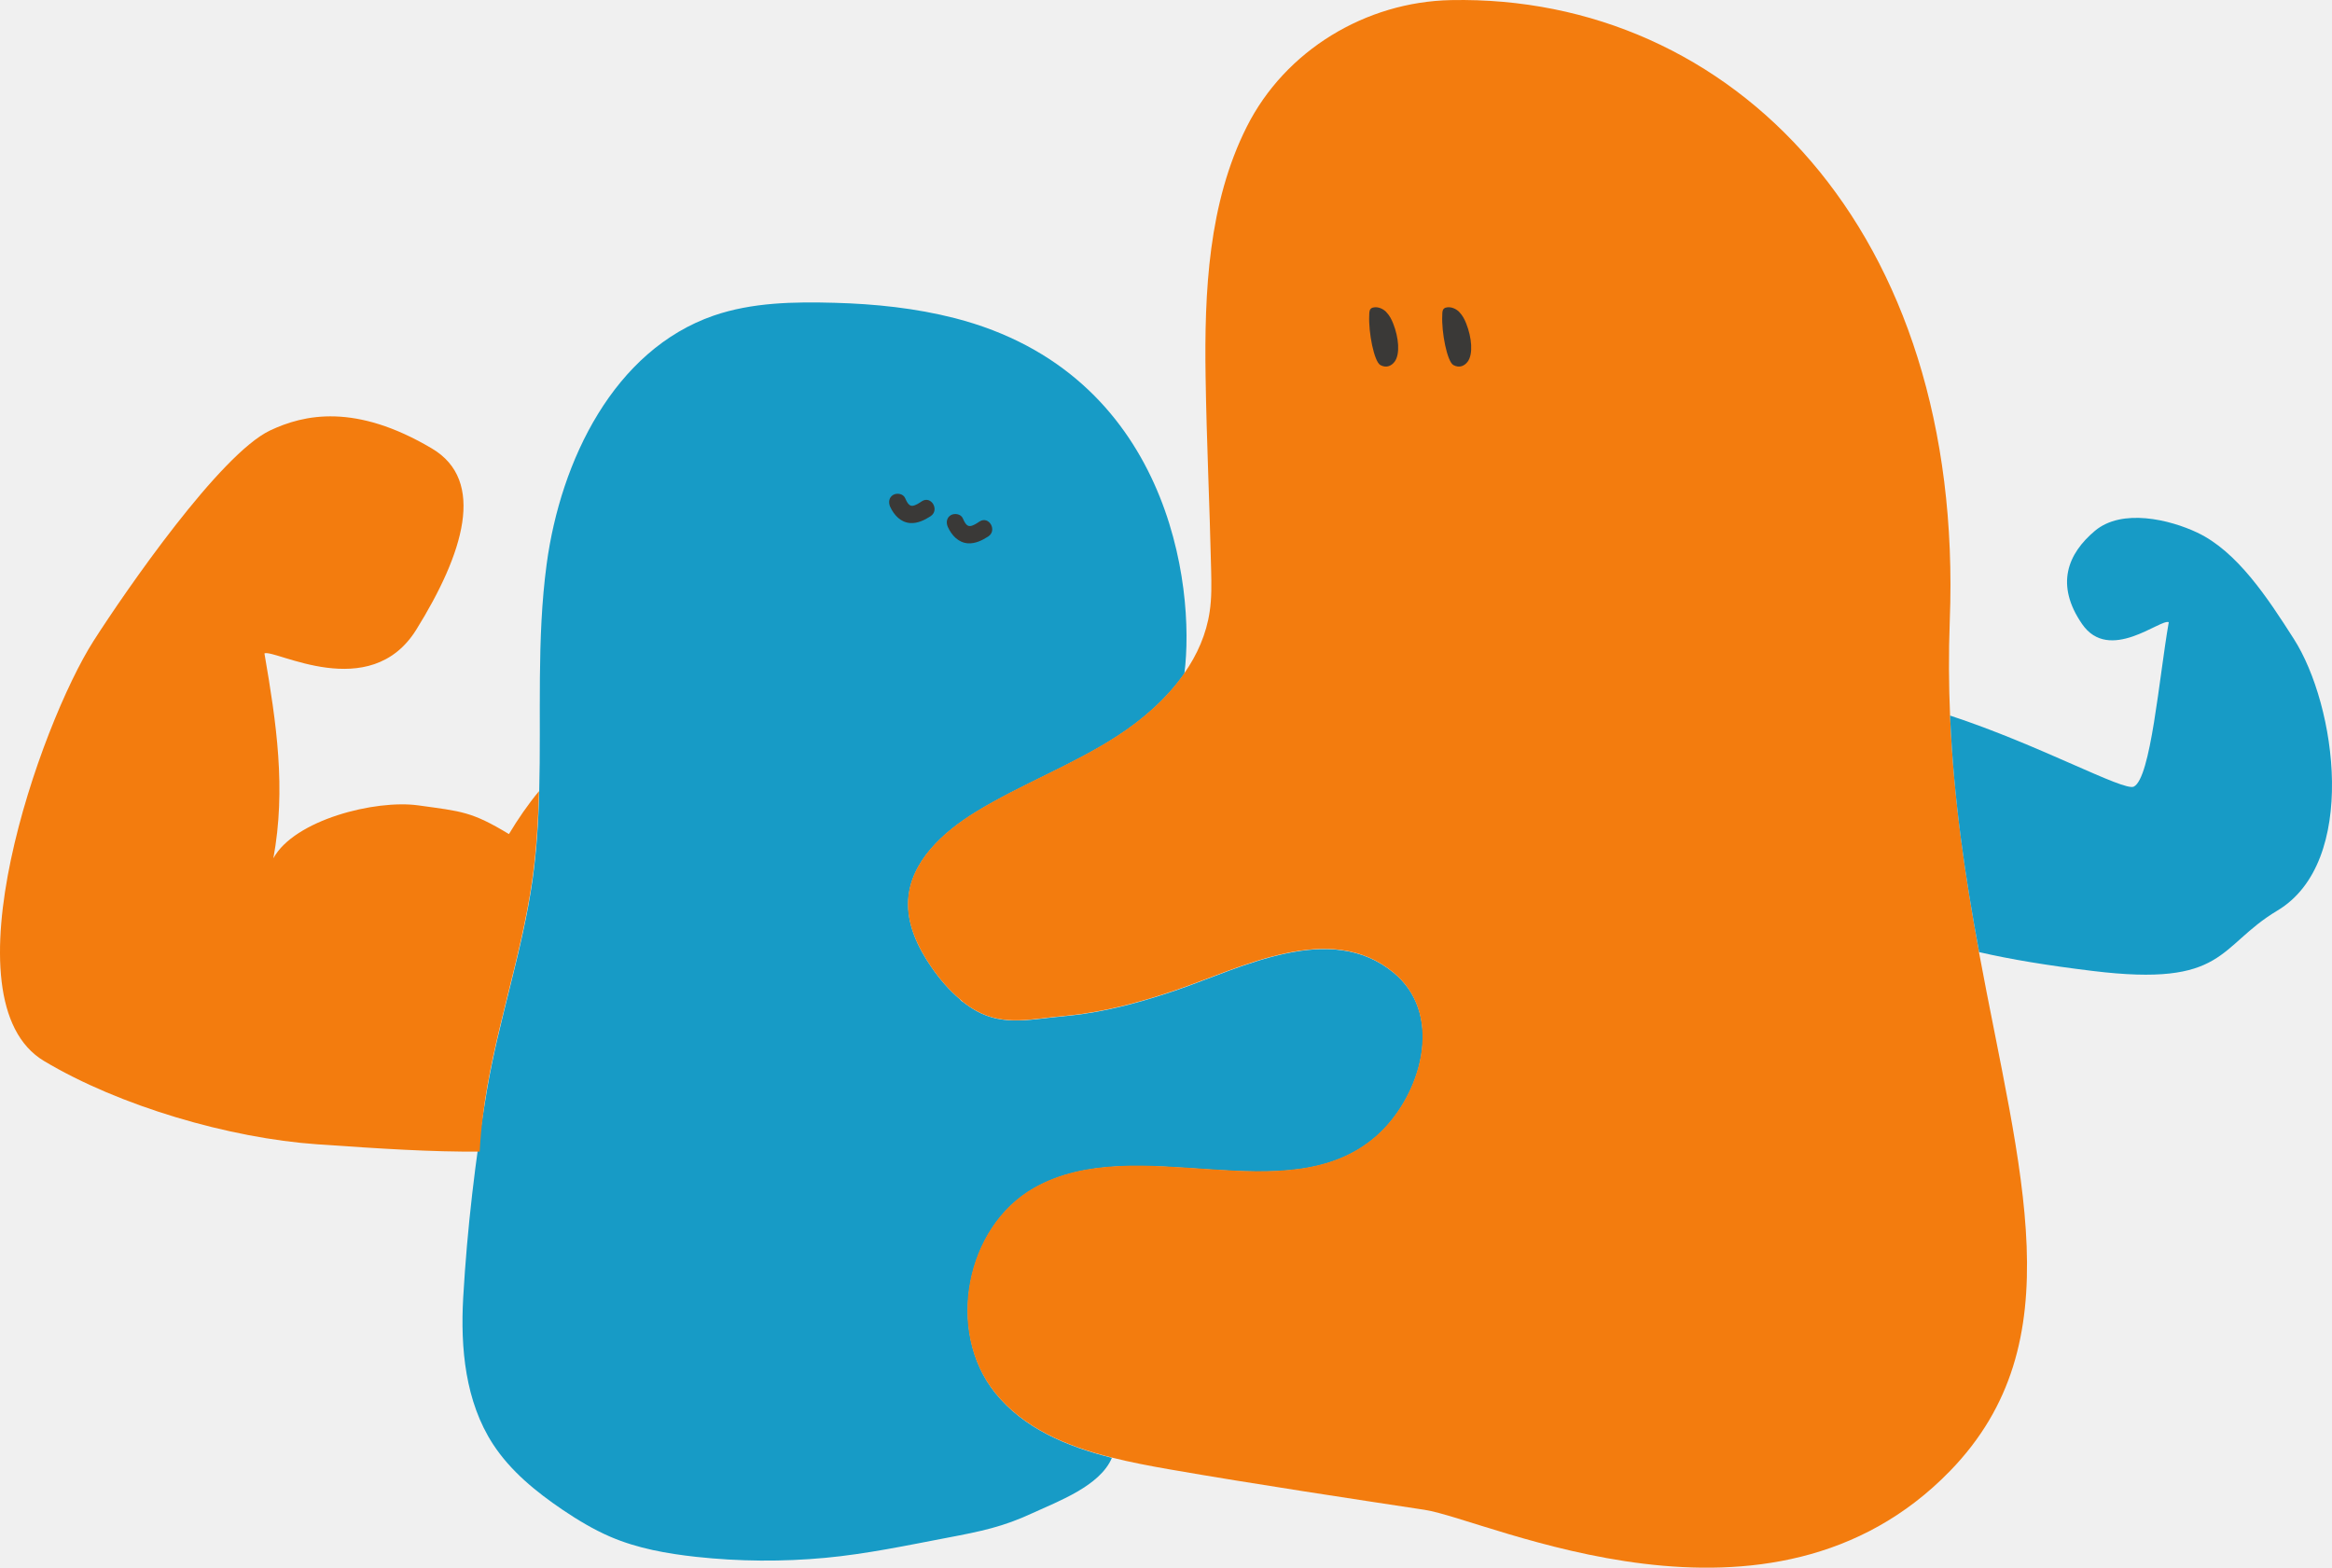
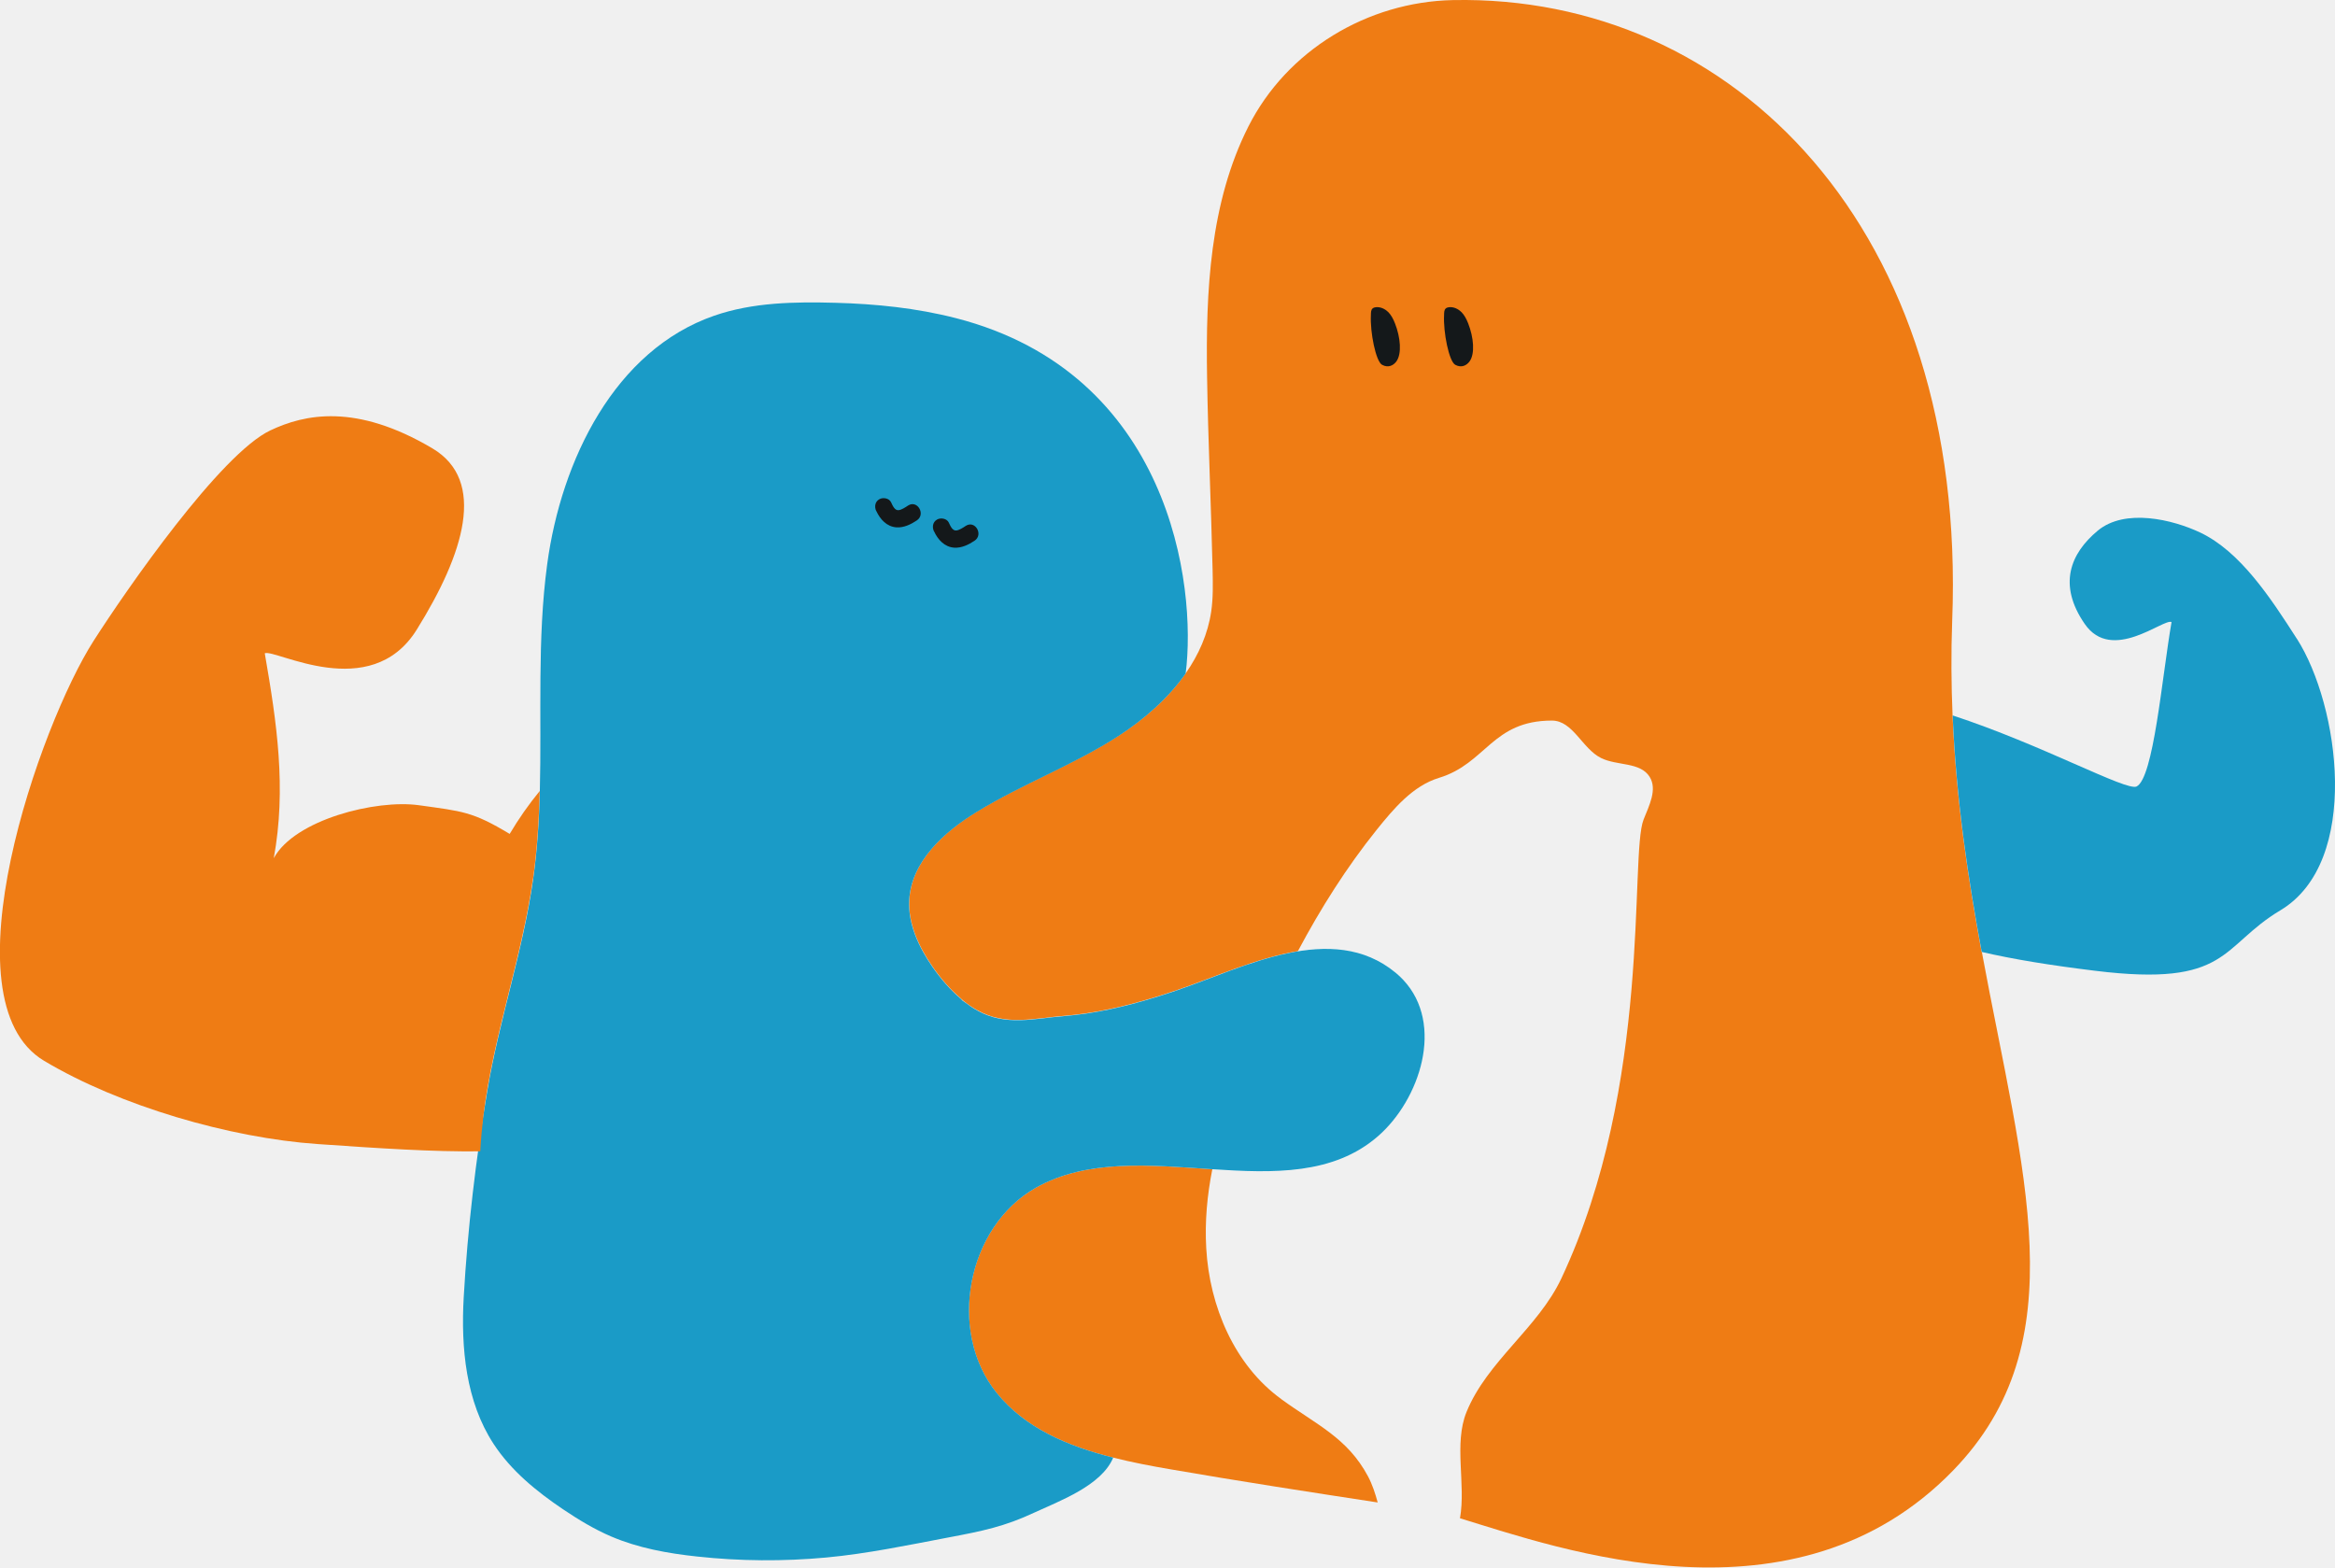
- <svg xmlns="http://www.w3.org/2000/svg" width="119" height="80" viewBox="0 0 119 80" fill="none">
-   <path d="M55.341 51.731C56.937 51.5 58.498 51.054 60.015 50.535C58.51 51.048 56.925 51.5 55.341 51.731Z" fill="#179BC6" />
-   <path d="M54.738 51.805C54.89 51.788 55.042 51.771 55.2 51.748C55.048 51.771 54.896 51.788 54.738 51.805Z" fill="#179BC6" />
-   <path d="M71.517 50.015C71.399 49.885 71.269 49.767 71.128 49.648C67.892 46.967 63.353 49.394 60.021 50.535C58.498 51.054 56.937 51.5 55.347 51.731C55.302 51.737 55.251 51.748 55.206 51.754C55.053 51.777 54.901 51.794 54.743 51.81C54.636 51.822 54.535 51.833 54.428 51.844C54.377 51.844 54.326 51.856 54.275 51.861C52.725 51.986 51.265 52.398 49.816 51.585C49.579 51.449 49.353 51.297 49.145 51.133C49.077 51.099 49.02 51.048 48.987 50.992C48.428 50.523 47.949 49.959 47.532 49.355C46.833 48.344 46.275 47.164 46.348 45.933C46.461 43.969 48.124 42.467 49.799 41.439C52.122 40.017 54.71 39.057 56.999 37.578C58.312 36.731 59.547 35.652 60.438 34.376C61.013 29.871 59.643 19.048 48.727 16.236C46.72 15.723 44.657 15.508 42.587 15.452C40.507 15.395 38.381 15.429 36.413 16.107C31.345 17.863 28.61 23.474 27.894 28.798C27.381 32.626 27.618 36.516 27.516 40.378C27.477 41.885 27.386 43.387 27.178 44.877C26.665 48.536 25.447 52.048 24.838 55.689C24.257 59.156 23.84 62.684 23.637 66.213C23.49 68.799 23.744 71.526 25.159 73.699C26.05 75.066 27.347 76.121 28.695 77.036C29.473 77.561 30.285 78.052 31.153 78.425C32.534 79.018 34.034 79.283 35.528 79.447C37.716 79.684 39.92 79.701 42.114 79.497C44.2 79.305 46.359 78.848 48.288 78.481C50.103 78.137 51.191 77.911 52.697 77.211C53.982 76.618 56.142 75.828 56.739 74.394C54.433 73.812 52.246 72.897 50.785 71.08C48.265 67.935 49.28 62.617 52.781 60.629C58.019 57.66 65.693 61.956 70.232 57.993C72.363 56.13 73.632 52.285 71.523 50.021L71.517 50.015Z" fill="#179BC6" />
-   <path d="M100.994 48.592C100.306 44.866 99.698 40.846 99.511 36.522C99.444 34.952 99.433 33.343 99.495 31.689C100.273 11.68 88.336 -0.277 74.049 0.005C69.696 0.09 65.586 2.568 63.624 6.464C61.662 10.359 61.453 14.882 61.521 19.24C61.571 22.515 61.729 25.789 61.803 29.075C61.819 29.786 61.836 30.503 61.729 31.209C61.56 32.361 61.092 33.417 60.427 34.365C59.536 35.641 58.301 36.719 56.987 37.566C54.698 39.045 52.11 40.005 49.787 41.428C48.113 42.456 46.455 43.963 46.337 45.922C46.263 47.147 46.827 48.327 47.521 49.343C47.938 49.947 48.417 50.512 48.975 50.981C49.032 51.026 49.077 51.077 49.133 51.122C49.348 51.291 49.568 51.444 49.804 51.573C51.253 52.392 52.714 51.974 54.264 51.85C54.315 51.85 54.366 51.839 54.416 51.833C54.523 51.822 54.625 51.81 54.732 51.799C54.884 51.782 55.037 51.765 55.194 51.743C55.24 51.737 55.29 51.731 55.335 51.72C56.92 51.489 58.504 51.037 60.01 50.523C63.347 49.383 67.881 46.955 71.117 49.637C71.258 49.755 71.388 49.88 71.506 50.004C73.62 52.268 72.352 56.113 70.215 57.976C65.676 61.939 58.002 57.643 52.764 60.612C49.263 62.6 48.242 67.918 50.768 71.063C52.229 72.881 54.416 73.795 56.722 74.377C57.687 74.62 58.673 74.806 59.638 74.975C63.979 75.732 69.437 76.55 72.696 77.047C75.949 77.544 90.315 84.55 99.523 75.049C105.871 68.494 103.075 59.867 100.983 48.575L100.994 48.592Z" fill="#F37C0E" />
-   <path d="M117.052 32.604C115.699 30.486 114.16 28.143 112.124 27.178C110.726 26.517 108.29 25.925 106.903 27.088C105.516 28.251 104.862 29.837 106.249 31.847C107.636 33.857 110.258 31.559 110.67 31.751C110.173 34.608 109.756 39.706 108.888 40.141C108.381 40.395 104.073 38.012 99.511 36.516C99.692 40.841 100.301 44.861 100.994 48.587C102.613 48.959 104.451 49.264 106.779 49.547C113.624 50.388 113.139 48.304 116.218 46.464C120.345 43.991 119.229 36.008 117.052 32.604Z" fill="#179BC6" />
-   <path d="M27.166 44.872C27.375 43.381 27.465 41.88 27.505 40.372C26.935 41.061 26.428 41.801 25.971 42.563C24.066 41.411 23.558 41.405 21.353 41.1C19.149 40.79 15.01 41.846 13.95 43.799C14.604 40.237 14.108 36.911 13.494 33.343C14.007 33.106 18.878 35.929 21.241 32.135C23.654 28.251 24.815 24.53 22.041 22.887C18.14 20.573 15.523 21.143 13.781 21.967C11.238 23.175 6.463 30.069 4.771 32.711C2.054 36.968 -2.908 51.054 2.245 54.142C6.096 56.446 11.712 58.083 16.189 58.394C19.425 58.619 22.075 58.789 24.477 58.766C24.511 58.162 24.562 57.564 24.641 56.959C25.142 52.872 26.591 48.954 27.166 44.872Z" fill="#F37C0E" />
-   <path d="M70.745 15.926C70.581 15.762 70.35 15.655 70.125 15.683C70.068 15.689 70.006 15.706 69.961 15.745C69.865 15.824 69.877 15.966 69.871 16.09C69.826 16.953 70.119 18.455 70.44 18.63C70.762 18.805 71.021 18.653 71.168 18.455C71.455 18.066 71.376 17.224 71.094 16.513C71.01 16.299 70.903 16.09 70.739 15.926H70.745Z" fill="#3A3937" />
-   <path d="M74.472 15.926C74.308 15.762 74.077 15.655 73.852 15.683C73.795 15.689 73.733 15.706 73.688 15.745C73.592 15.824 73.603 15.966 73.598 16.09C73.553 16.953 73.846 18.455 74.167 18.63C74.489 18.805 74.748 18.653 74.895 18.455C75.182 18.066 75.103 17.224 74.821 16.513C74.737 16.299 74.63 16.09 74.466 15.926H74.472Z" fill="#3A3937" />
-   <path d="M45.423 25.857C45.621 26.286 45.959 26.659 46.455 26.692C46.827 26.715 47.182 26.54 47.487 26.342C47.961 26.032 47.521 25.27 47.041 25.58C46.901 25.676 46.709 25.8 46.562 25.812C46.37 25.829 46.269 25.597 46.184 25.411C46.083 25.191 45.773 25.145 45.581 25.253C45.356 25.383 45.328 25.642 45.423 25.857Z" fill="#3A3937" />
-   <path d="M48.367 26.89C48.564 27.319 48.902 27.692 49.398 27.726C49.77 27.748 50.126 27.573 50.43 27.376C50.904 27.065 50.464 26.303 49.985 26.613C49.844 26.709 49.652 26.834 49.505 26.845C49.314 26.862 49.212 26.63 49.128 26.444C49.026 26.224 48.716 26.179 48.524 26.286C48.299 26.416 48.271 26.675 48.367 26.89Z" fill="#3A3937" />
+ <svg xmlns="http://www.w3.org/2000/svg" viewBox="0 0 253.99 170.55">
+   <path fill="#ef7c14" d="M118.11,110.26c3.4-.5,6.74-1.45,9.98-2.56-3.21,1.1-6.59,2.06-9.98,2.56Z" />
+   <path fill="#ef7c14" d="M116.83,110.42c.33-.04.66-.07.98-.12-.33.05-.66.08-.98.12Z" />
+   <g>
+     <path fill="#ef7c14" d="M139.38,152.21c-5.11-3.7-7.81-10.1-8.17-16.4-.17-2.91.1-5.79.66-8.61-6.71-.44-13.62-1.16-19.22,2.02-7.48,4.24-9.65,15.58-4.27,22.28,3.11,3.88,7.79,5.83,12.7,7.07,2.06.52,4.17.92,6.22,1.27,7.19,1.25,15.81,2.58,22.56,3.61-.27-.98-.58-1.95-1.06-2.85-2.24-4.19-5.58-5.59-9.43-8.39Z" />
+     <path fill="#ef7c14" d="M215.55,103.56c-1.47-7.94-2.77-16.51-3.16-25.73-.14-3.35-.17-6.77-.04-10.3C214.02,24.88,188.54-.6,158.04.01c-9.29.19-18.06,5.46-22.25,13.76-4.19,8.3-4.64,17.94-4.49,27.24.11,6.98.44,13.96.6,20.96.03,1.52.07,3.05-.15,4.55-.36,2.45-1.36,4.7-2.77,6.72-1.9,2.72-4.54,5.02-7.34,6.82-4.89,3.15-10.41,5.19-15.37,8.23-3.58,2.19-7.12,5.4-7.36,9.58-.15,2.62,1.04,5.13,2.53,7.29.89,1.29,1.92,2.49,3.11,3.49.11.1.22.21.34.3.45.36.93.68,1.44.96,3.1,1.74,6.21.85,9.52.59.11,0,.22-.02.33-.03.22-.02.45-.04.67-.07.33-.04.65-.07.98-.12.1-.01.2-.03.3-.04,3.39-.5,6.77-1.46,9.98-2.56,3.88-1.32,8.53-3.46,13.07-4.21,2.47-4.64,5.28-9.1,8.57-13.2,1.87-2.32,3.93-4.78,6.78-5.65,5.14-1.56,5.77-6.23,12.28-6.23,2.29,0,3.29,3.05,5.34,4.07,1.74.87,4.26.41,5.29,2.05.86,1.38-.06,3.13-.66,4.65-1.54,3.9,1.01,28.73-8.94,49.91-2.54,5.4-8.07,9.01-10.32,14.54-1.41,3.47-.05,7.85-.71,11.56,10.77,3.28,36.43,12.54,53.64-5.2,13.56-13.97,7.58-32.36,3.12-56.43Z" />
+     <path fill="#fff" d="M149.89,123.59c4.55-3.97,7.26-12.16,2.75-16.99-.25-.27-.53-.53-.83-.78-3.14-2.6-6.86-2.94-10.64-2.32-1.4,2.63-2.69,5.32-3.89,8.05-2.21,5.01-4.34,10.25-5.41,15.66,6.69.44,13.19.61,18.02-3.61Z" />
+   </g>
+   <path fill="#1a9bc7" d="M152.64,106.6c-.25-.27-.53-.53-.83-.78-6.91-5.72-16.59-.54-23.71,1.89-3.24,1.11-6.58,2.06-9.98,2.56-.1.01-.2.03-.3.04-.33.04-.65.08-.98.12-.22.02-.45.05-.67.07-.11.01-.22.03-.33.03-3.31.26-6.42,1.15-9.52-.59-.51-.28-.98-.61-1.44-.96-.15-.08-.26-.18-.34-.3-1.19-1-2.22-2.21-3.11-3.49-1.49-2.16-2.68-4.67-2.53-7.29.24-4.19,3.78-7.39,7.36-9.58,4.96-3.04,10.48-5.08,15.37-8.23,2.8-1.81,5.44-4.11,7.34-6.82,1.23-9.6-1.7-32.68-24.99-38.66-4.28-1.1-8.69-1.55-13.11-1.67-4.44-.12-8.98-.05-13.17,1.4-10.82,3.74-16.65,15.71-18.18,27.05-1.1,8.16-.59,16.45-.8,24.68-.08,3.21-.28,6.41-.73,9.59-1.1,7.8-3.69,15.28-4.99,23.04-1.24,7.39-2.13,14.91-2.56,22.43-.31,5.51.23,11.33,3.25,15.95,1.9,2.91,4.66,5.16,7.55,7.11,1.67,1.12,3.39,2.17,5.24,2.96,2.95,1.26,6.15,1.84,9.34,2.18,4.66.51,9.38.54,14.05.11,4.45-.41,9.06-1.38,13.18-2.16,3.88-.73,6.2-1.21,9.42-2.71,2.74-1.27,7.36-2.95,8.62-6-4.92-1.24-9.59-3.19-12.7-7.07-5.38-6.7-3.21-18.04,4.27-22.28,11.18-6.34,27.56,2.82,37.24-5.62,4.55-3.97,7.26-12.16,2.75-16.99Z" />
+   <path fill="#1a9bc7" d="M249.84,69.49c-2.89-4.51-6.17-9.5-10.52-11.56-2.98-1.41-8.18-2.67-11.15-.19-2.97,2.48-4.35,5.87-1.4,10.14,2.95,4.28,8.56-.62,9.44-.21-1.05,6.09-1.95,16.96-3.8,17.89-1.09.54-10.28-4.54-20.01-7.73.39,9.22,1.69,17.79,3.16,25.73,3.45.8,7.38,1.44,12.35,2.05,14.61,1.8,13.57-2.65,20.14-6.58,8.81-5.27,6.43-22.29,1.79-29.55Z" />
+   <path fill="#ef7c14" d="M57.98,95.64c.45-3.18.64-6.38.73-9.59-1.21,1.47-2.3,3.04-3.27,4.67-4.06-2.45-5.16-2.46-9.86-3.12-4.7-.66-13.54,1.58-15.8,5.76,1.39-7.59.34-14.68-.98-22.29,1.1-.51,11.5,5.51,16.53-2.57,5.16-8.28,7.62-16.21,1.71-19.72-8.33-4.94-13.91-3.72-17.63-1.96-5.43,2.57-15.62,17.26-19.23,22.9-5.81,9.07-16.4,39.09-5.39,45.68,8.21,4.91,20.21,8.4,29.76,9.06,6.91.48,12.56.85,17.69.79.07-1.28.19-2.57.34-3.85,1.07-8.71,4.16-17.07,5.39-25.76Z" />
+   <path fill="#14181a" d="M150.99,33.94c-.35-.35-.84-.57-1.33-.52-.12.01-.25.05-.35.13-.2.17-.18.47-.19.73-.1,1.84.53,5.04,1.22,5.41.69.37,1.24.05,1.55-.37.61-.83.45-2.62-.15-4.14-.18-.46-.41-.91-.75-1.25Z" />
+   <path fill="#14181a" d="M158.95,33.94c-.35-.35-.84-.57-1.33-.52-.12.01-.25.05-.35.13-.2.17-.18.47-.19.73-.1,1.84.53,5.04,1.22,5.41.69.37,1.24.05,1.55-.37.61-.83.45-2.62-.15-4.14-.18-.46-.41-.91-.75-1.25Z" />
+   <path fill="#14181a" d="M95.32,55.59c.42.91,1.14,1.71,2.2,1.78.8.05,1.55-.32,2.2-.75,1.01-.66.07-2.28-.95-1.62-.3.2-.71.47-1.03.5-.41.04-.63-.46-.81-.85-.21-.46-.88-.57-1.28-.34-.48.27-.55.83-.34,1.28h0Z" />
+   <path fill="#14181a" d="M101.6,57.8c.42.91,1.14,1.71,2.2,1.78.8.05,1.55-.32,2.2-.75,1.01-.66.07-2.28-.95-1.62-.3.2-.71.47-1.03.5-.41.04-.63-.46-.81-.85-.21-.46-.88-.57-1.28-.34-.48.27-.55.83-.34,1.28h0Z" />
</svg>
